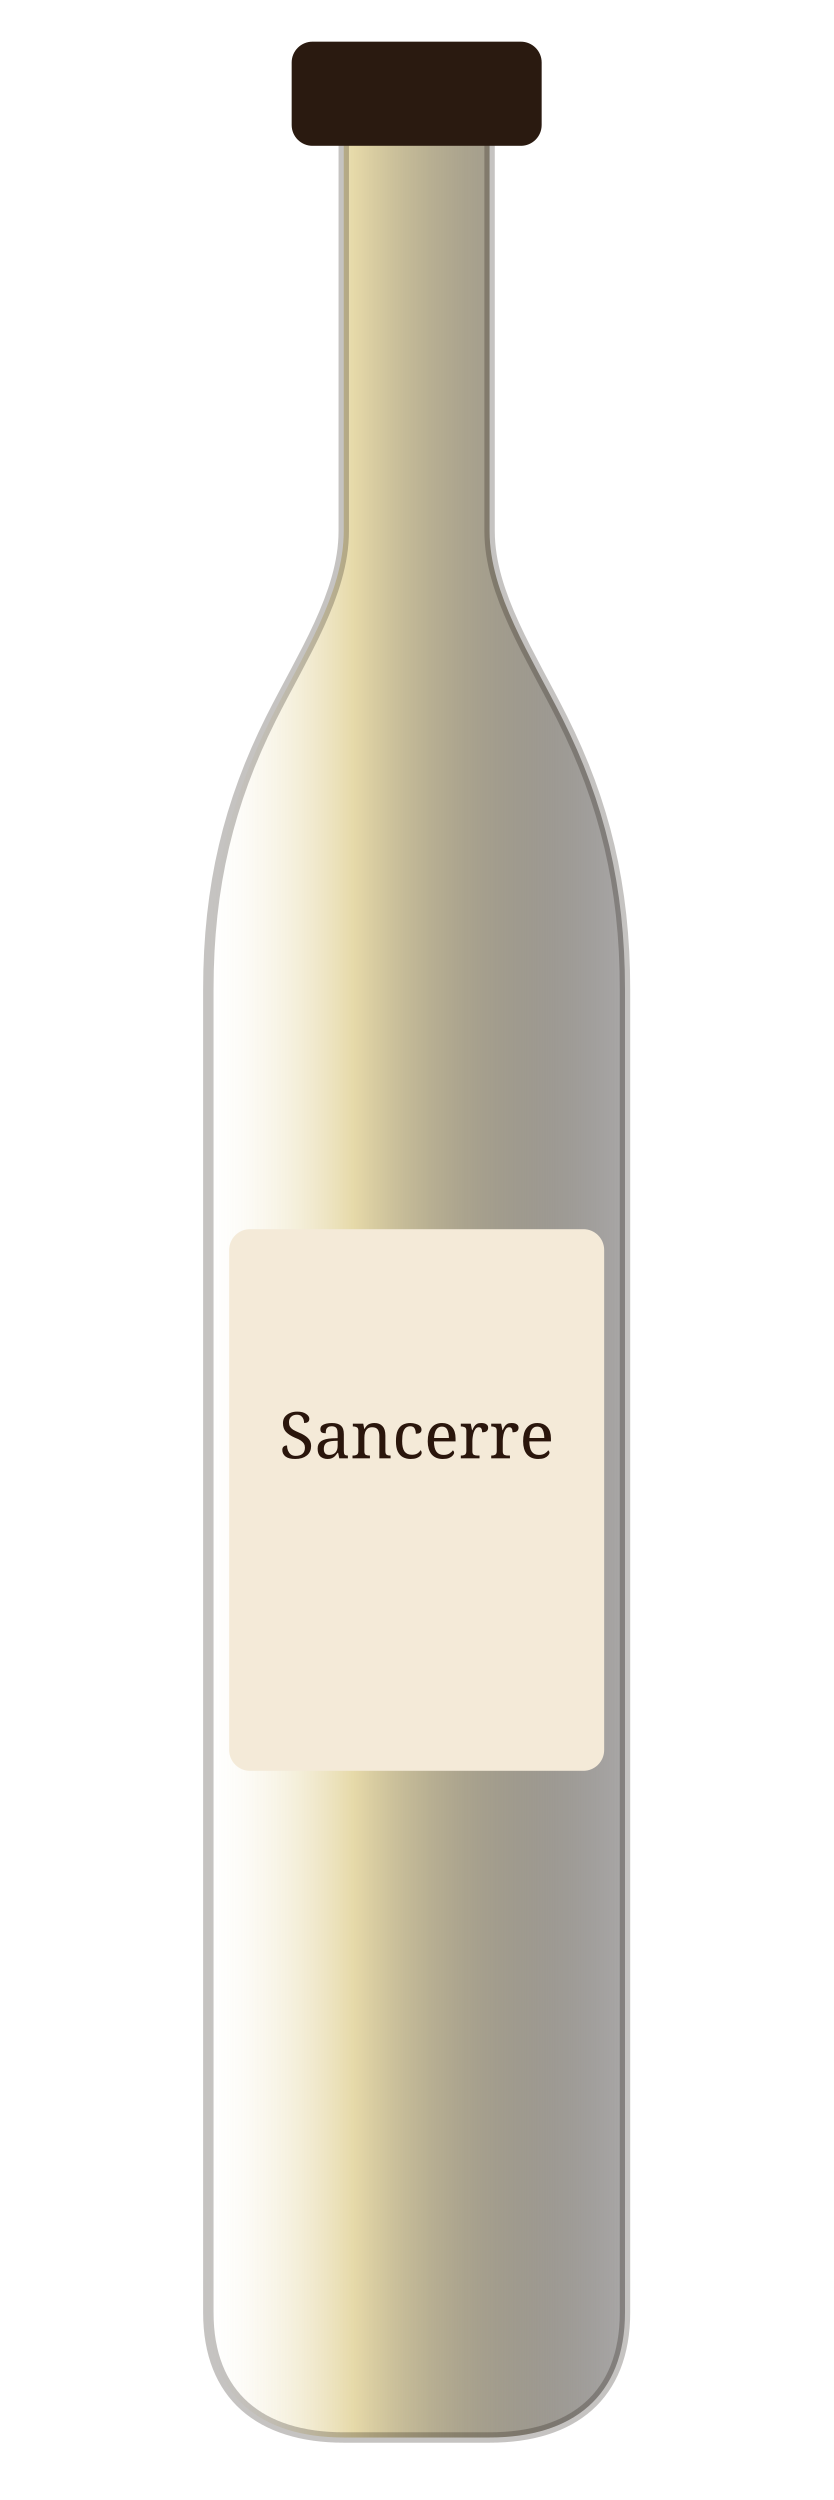
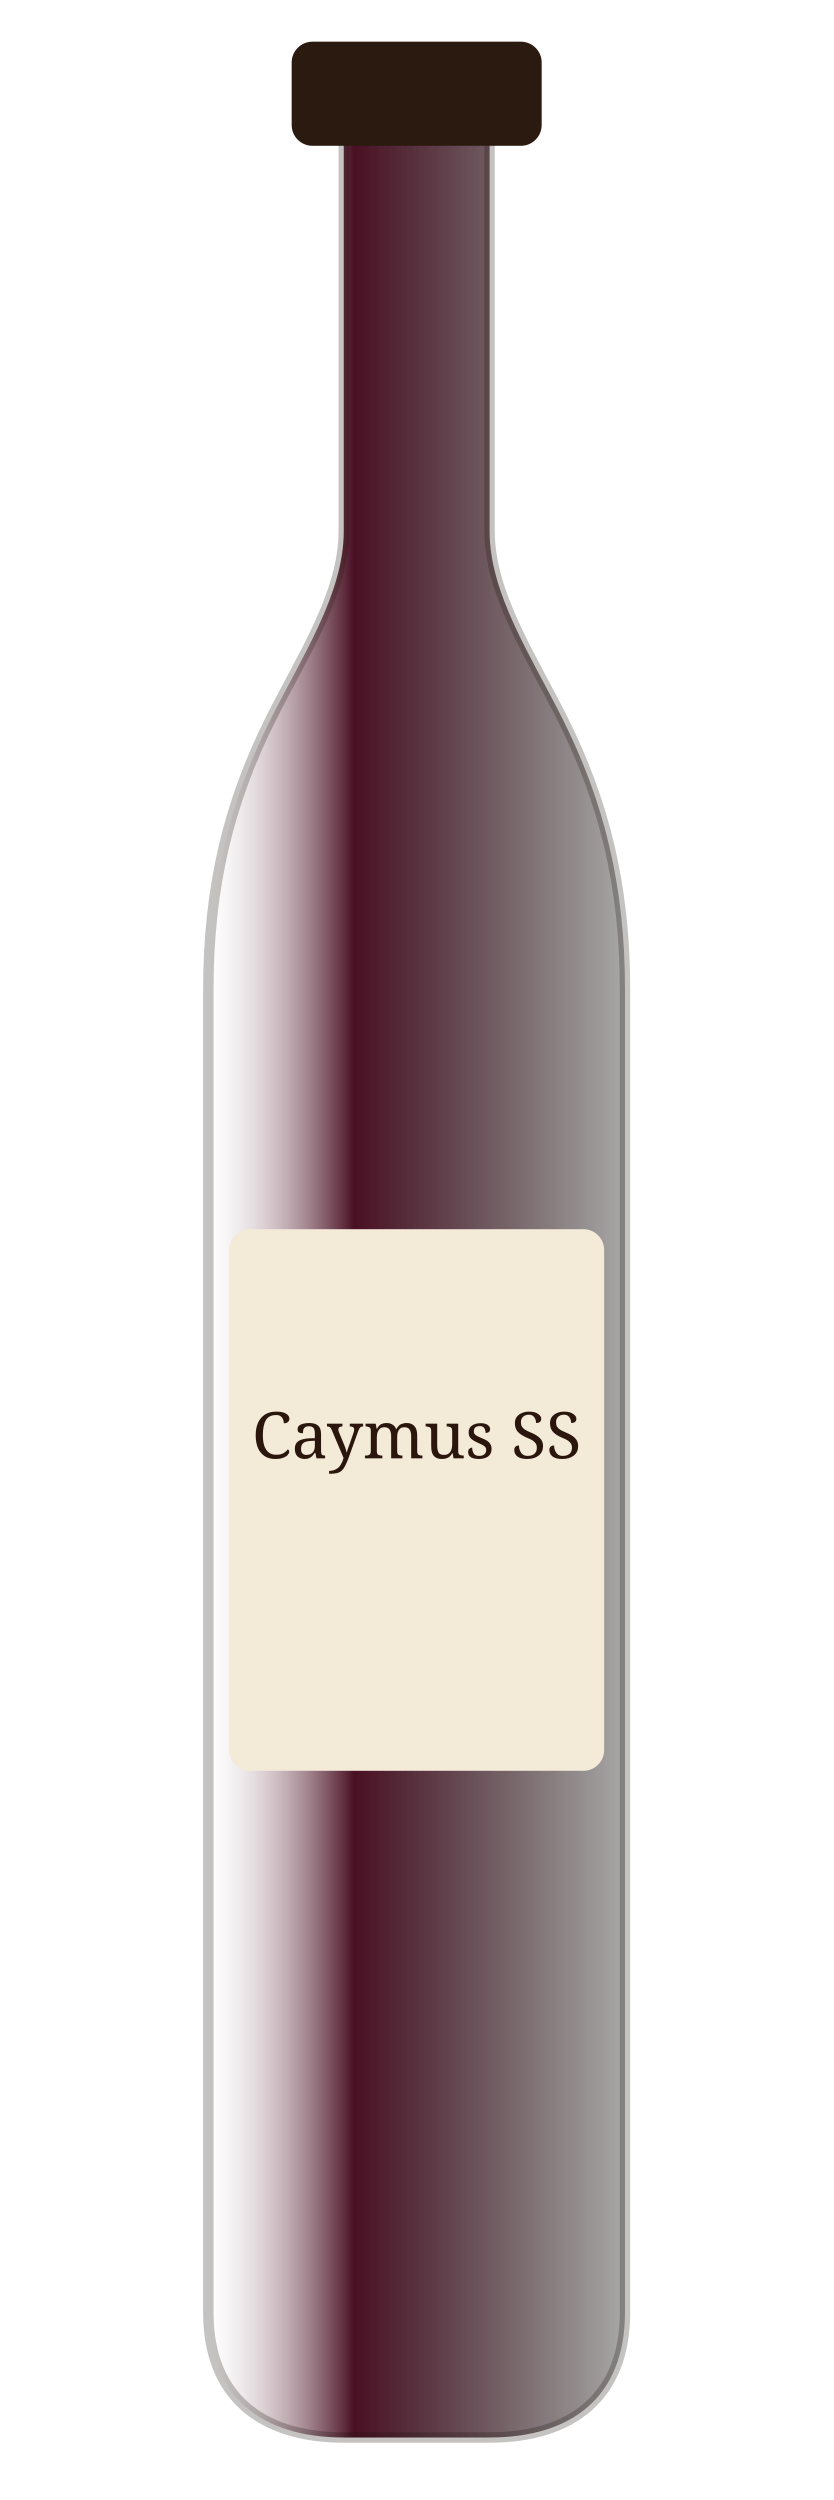
<svg xmlns="http://www.w3.org/2000/svg" viewBox="0 0 80 240" width="80" height="240">
  <defs>
    <linearGradient id="g" x1="0" y1="0" x2="1" y2="0">
      <stop offset="0" stop-color="#ffffff" stop-opacity=".22" />
-       <stop offset=".35" stop-color="#e6d9a8" />
+       <stop offset=".35" stop-color="#4a1024" />
      <stop offset="1" stop-color="#0a0504" stop-opacity=".35" />
    </linearGradient>
  </defs>
  <path d="M36 8h8c2 0 3 2 3 5v38c0 6 4 12 7 18 4 8 6 16 6 26v127c0 8-5 12-13 12H33c-8 0-13-4-13-12V95c0-10 2-18 6-26 3-6 7-12 7-18V13c0-3 1-5 3-5z" fill="url(#g)" stroke="#1a100a" stroke-opacity=".25" />
  <rect x="28" y="4" width="24" height="10" rx="2" fill="#2a1a10" />
  <rect x="22" y="118" width="36" height="52" rx="2" fill="#f4ead8" />
-   <text x="40" y="140" text-anchor="middle" font-family="Georgia,serif" font-size="6.2" fill="#2a160c">Sancerre</text>
+   <text x="40" y="140" text-anchor="middle" font-family="Georgia,serif" font-size="6.2" fill="#2a160c">Caymus SS</text>
</svg>
